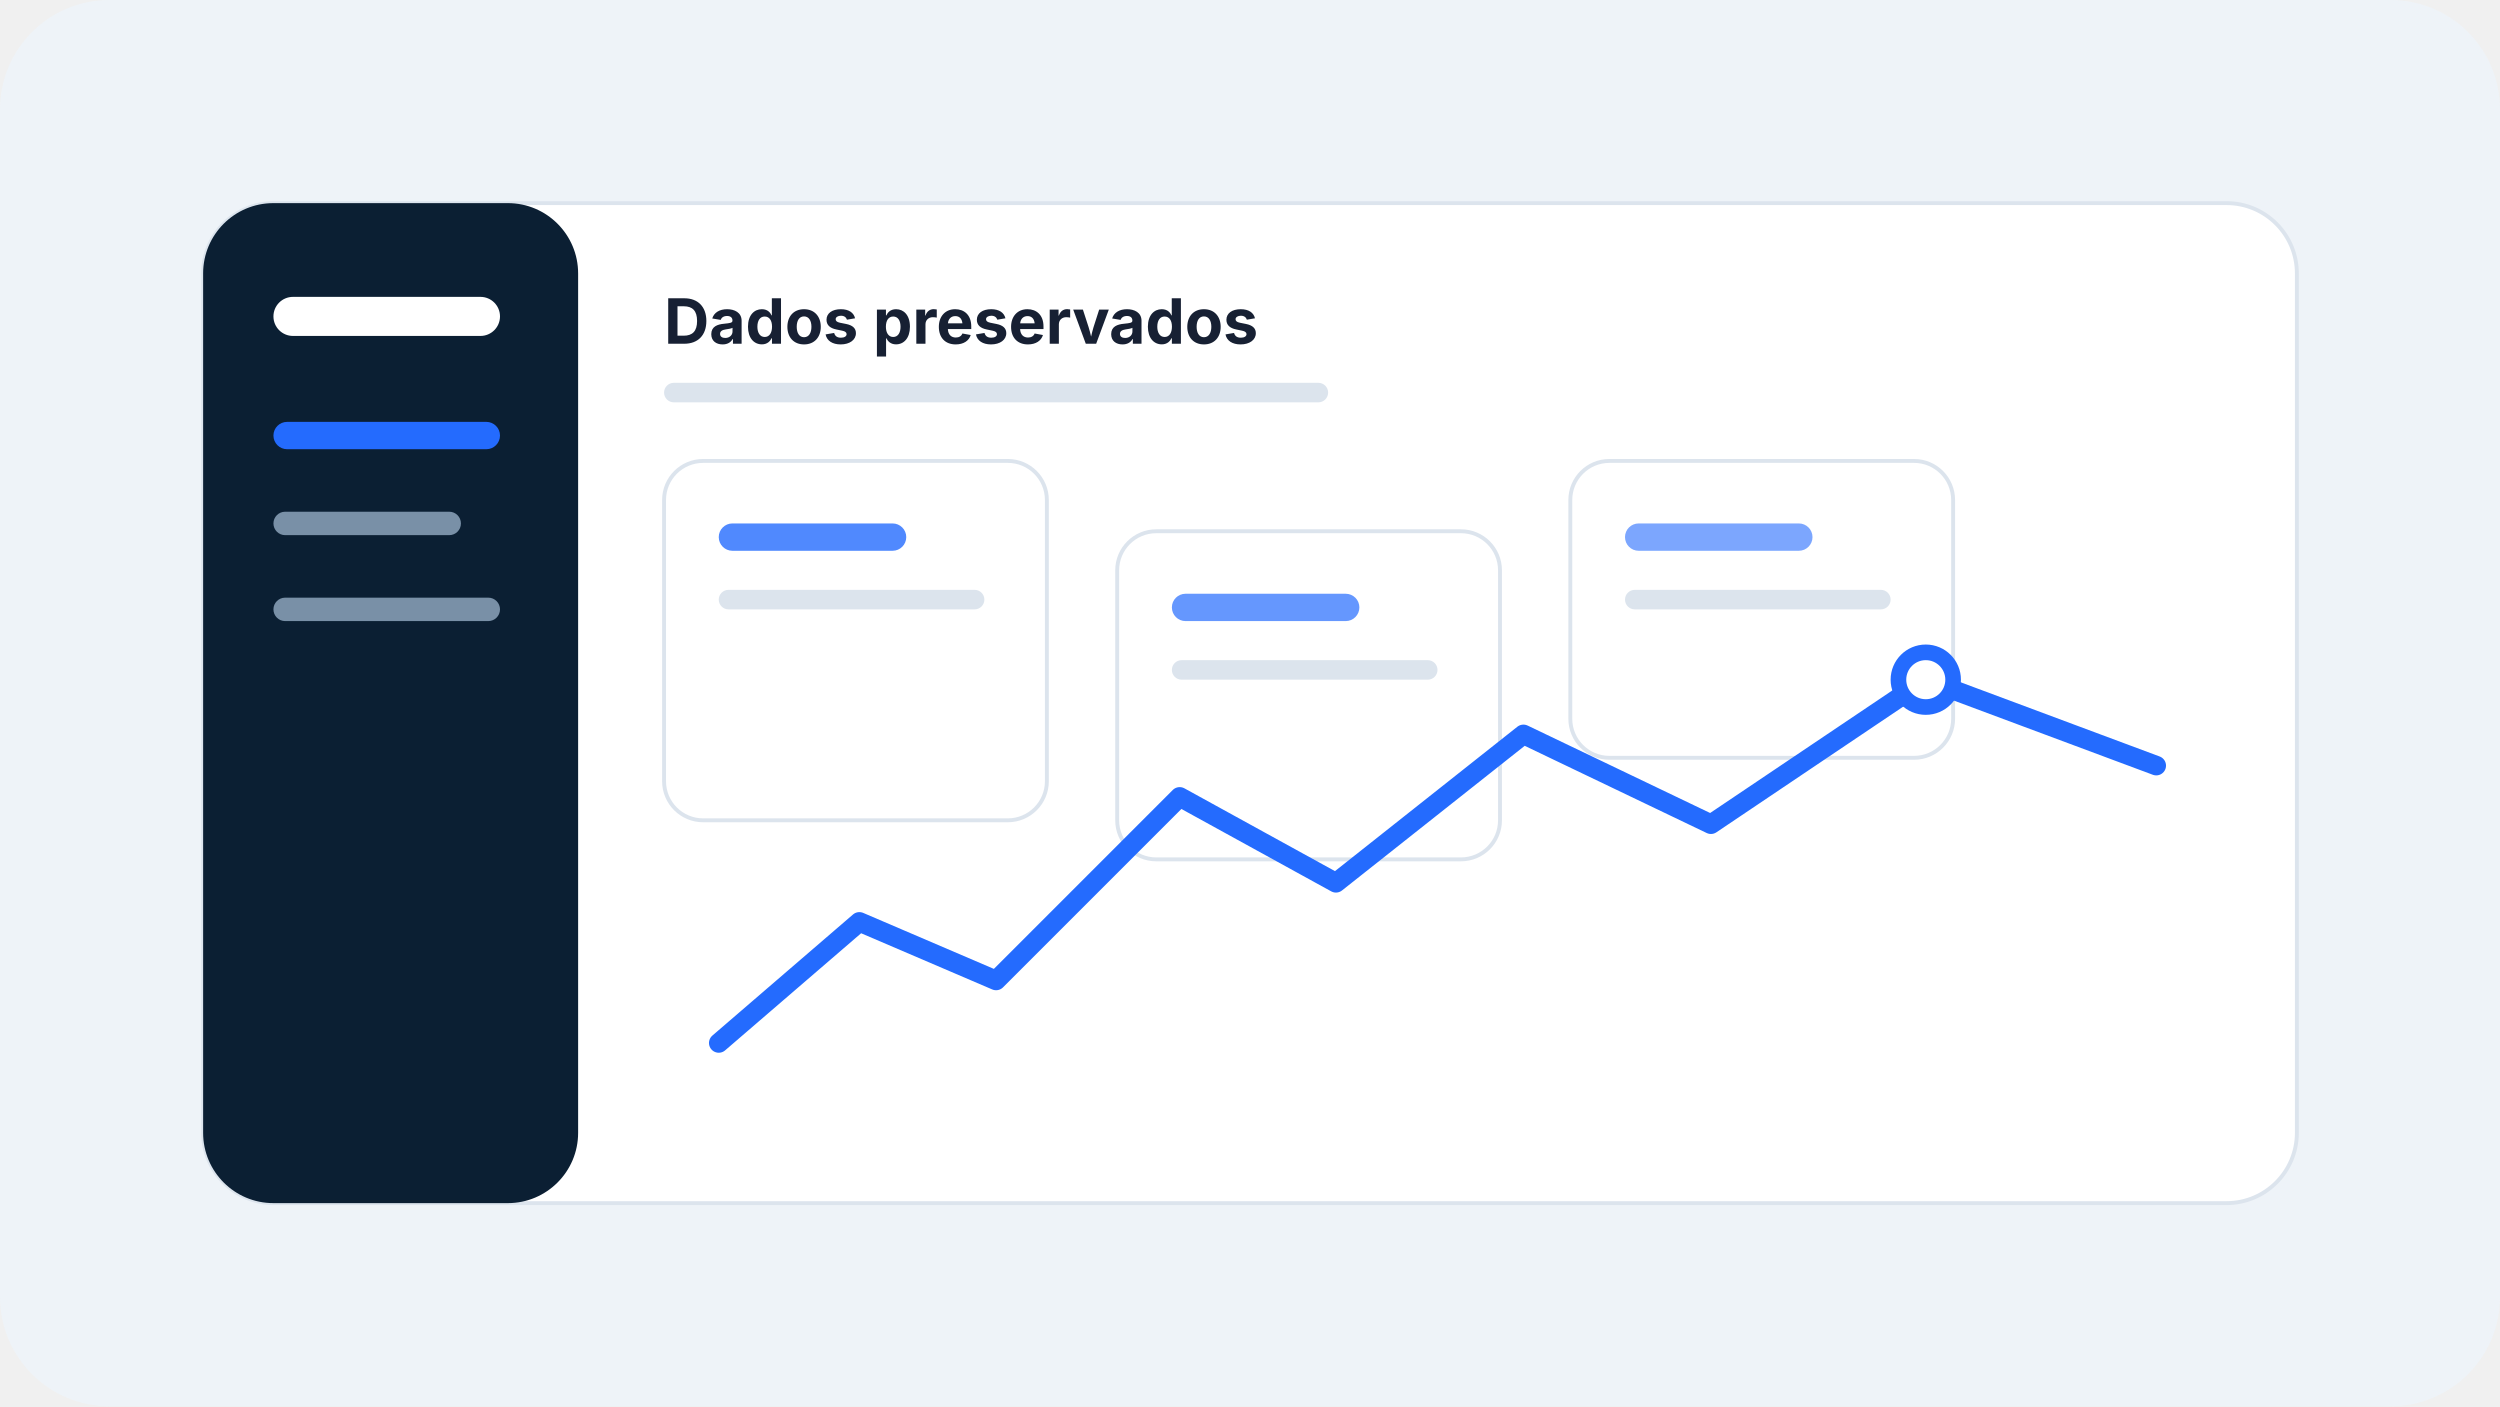
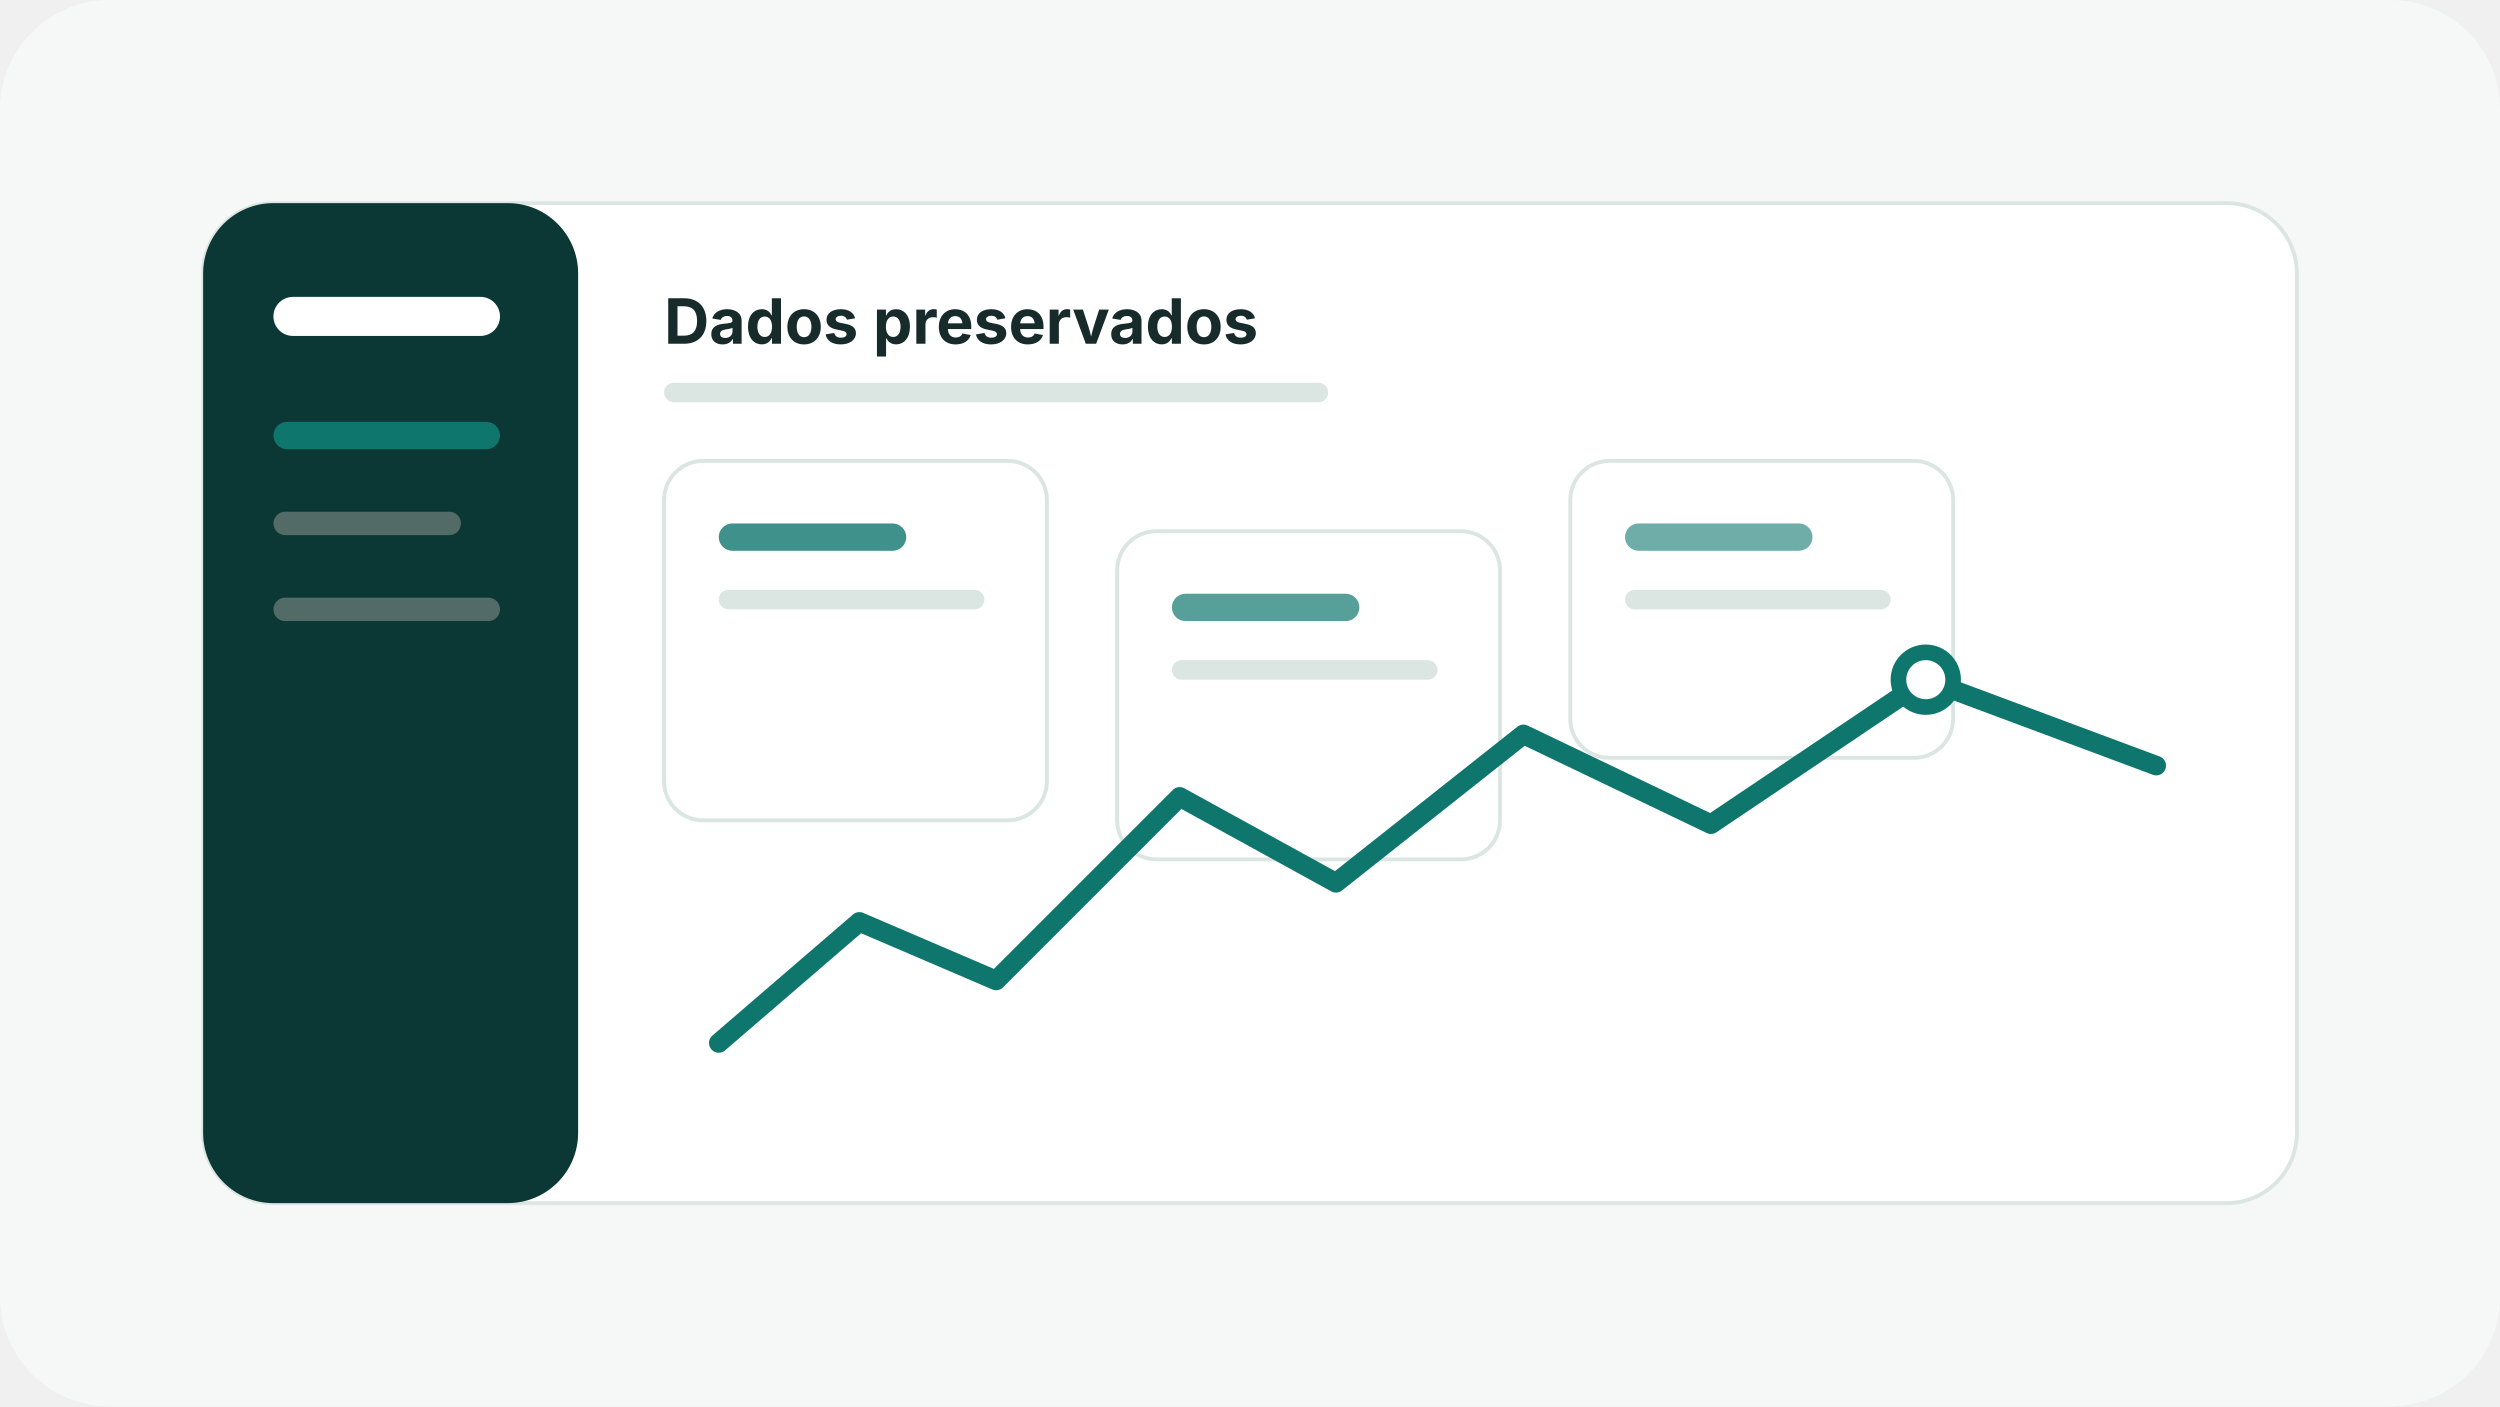
<svg xmlns="http://www.w3.org/2000/svg" width="640" height="360" viewBox="0 0 640 360" role="img" aria-labelledby="t d">
-   <rect width="640" height="360" rx="28" fill="#EEF3F8" />
-   <rect x="52" y="52" width="536" height="256" rx="18" fill="#fff" stroke="#DCE4ED" />
-   <rect x="52" y="52" width="96" height="256" rx="18" fill="#0B1F33" />
+   <rect width="640" height="360" rx="28" fill="#F5F8F7" />
+   <rect x="52" y="52" width="536" height="256" rx="18" fill="#fff" stroke="#DBE6E3" />
+   <rect x="52" y="52" width="96" height="256" rx="18" fill="#0B3835" />
  <rect x="70" y="76" width="58" height="10" rx="5" fill="#fff" />
-   <rect x="70" y="108" width="58" height="7" rx="3.5" fill="#246BFE" />
-   <rect x="70" y="131" width="48" height="6" rx="3" fill="#7990A7" />
-   <rect x="70" y="153" width="58" height="6" rx="3" fill="#7990A7" />
-   <text x="170" y="88" fill="#172033" font-family="Inter,Arial,sans-serif" font-weight="700" font-size="16">Dados preservados</text>
-   <rect x="170" y="98" width="170" height="5" rx="2.5" fill="#DCE4ED" />
-   <rect x="170" y="118" width="98" height="92" rx="10" fill="white" stroke="#DCE4ED" />
-   <rect x="184" y="134" width="48" height="7" rx="3.5" fill="#246BFE" opacity=".8" />
-   <rect x="184" y="151" width="68" height="5" rx="2.5" fill="#DCE4ED" />
-   <rect x="286" y="136" width="98" height="84" rx="10" fill="white" stroke="#DCE4ED" />
-   <rect x="300" y="152" width="48" height="7" rx="3.5" fill="#246BFE" opacity=".7" />
-   <rect x="300" y="169" width="68" height="5" rx="2.5" fill="#DCE4ED" />
-   <rect x="402" y="118" width="98" height="76" rx="10" fill="white" stroke="#DCE4ED" />
-   <rect x="416" y="134" width="48" height="7" rx="3.5" fill="#246BFE" opacity=".6" />
-   <rect x="416" y="151" width="68" height="5" rx="2.5" fill="#DCE4ED" />
-   <path d="M184 267 L220 236 L255 251 L302 204 L342 226 L390 188 L438 211 L493 174 L552 196" fill="none" stroke="#246BFE" stroke-width="5" stroke-linecap="round" stroke-linejoin="round" />
-   <circle cx="493" cy="174" r="7" fill="white" stroke="#246BFE" stroke-width="4" />
+   <rect x="70" y="108" width="58" height="7" rx="3.5" fill="#0F766E" />
+   <rect x="70" y="131" width="48" height="6" rx="3" fill="#536B67" />
+   <rect x="70" y="153" width="58" height="6" rx="3" fill="#536B67" />
+   <text x="170" y="88" fill="#172B2A" font-family="Inter,Arial,sans-serif" font-weight="700" font-size="16">Dados preservados</text>
+   <rect x="170" y="98" width="170" height="5" rx="2.5" fill="#DBE6E3" />
+   <rect x="170" y="118" width="98" height="92" rx="10" fill="white" stroke="#DBE6E3" />
+   <rect x="184" y="134" width="48" height="7" rx="3.5" fill="#0F766E" opacity=".8" />
+   <rect x="184" y="151" width="68" height="5" rx="2.5" fill="#DBE6E3" />
+   <rect x="286" y="136" width="98" height="84" rx="10" fill="white" stroke="#DBE6E3" />
+   <rect x="300" y="152" width="48" height="7" rx="3.5" fill="#0F766E" opacity=".7" />
+   <rect x="300" y="169" width="68" height="5" rx="2.5" fill="#DBE6E3" />
+   <rect x="402" y="118" width="98" height="76" rx="10" fill="white" stroke="#DBE6E3" />
+   <rect x="416" y="134" width="48" height="7" rx="3.5" fill="#0F766E" opacity=".6" />
+   <rect x="416" y="151" width="68" height="5" rx="2.5" fill="#DBE6E3" />
+   <path d="M184 267 L220 236 L255 251 L302 204 L342 226 L390 188 L438 211 L493 174 L552 196" fill="none" stroke="#0F766E" stroke-width="5" stroke-linecap="round" stroke-linejoin="round" />
+   <circle cx="493" cy="174" r="7" fill="white" stroke="#0F766E" stroke-width="4" />
</svg>
